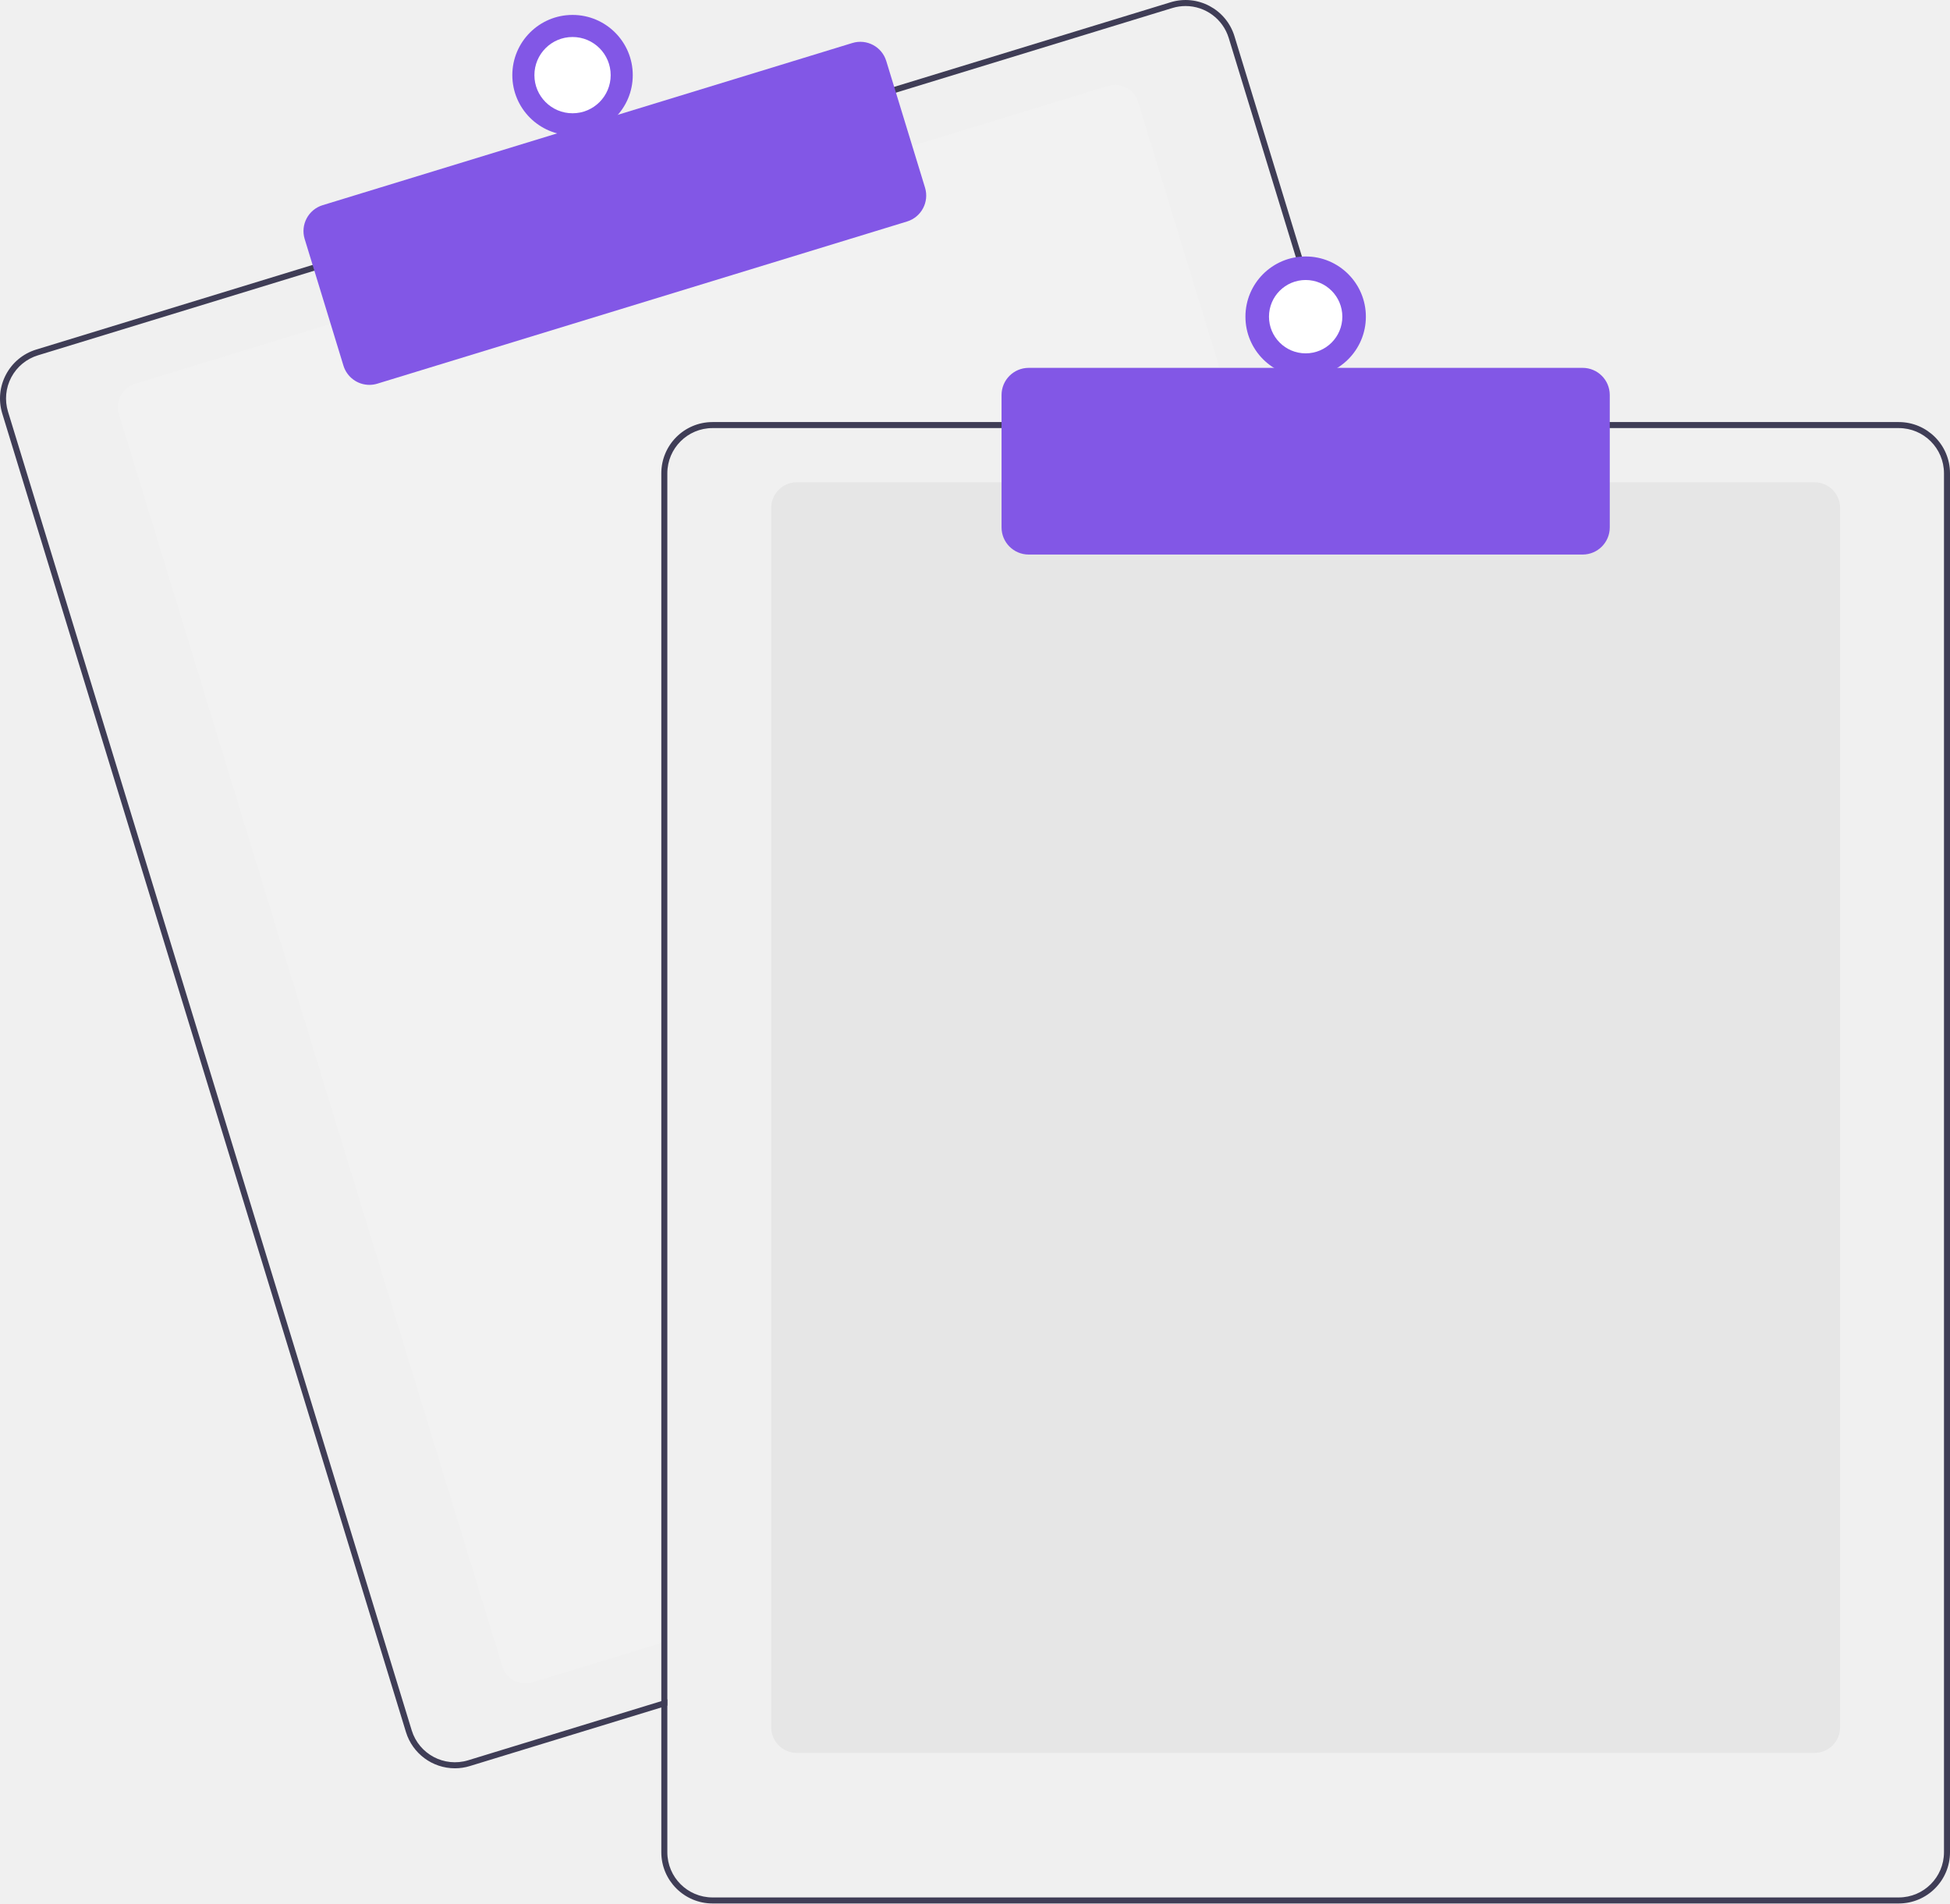
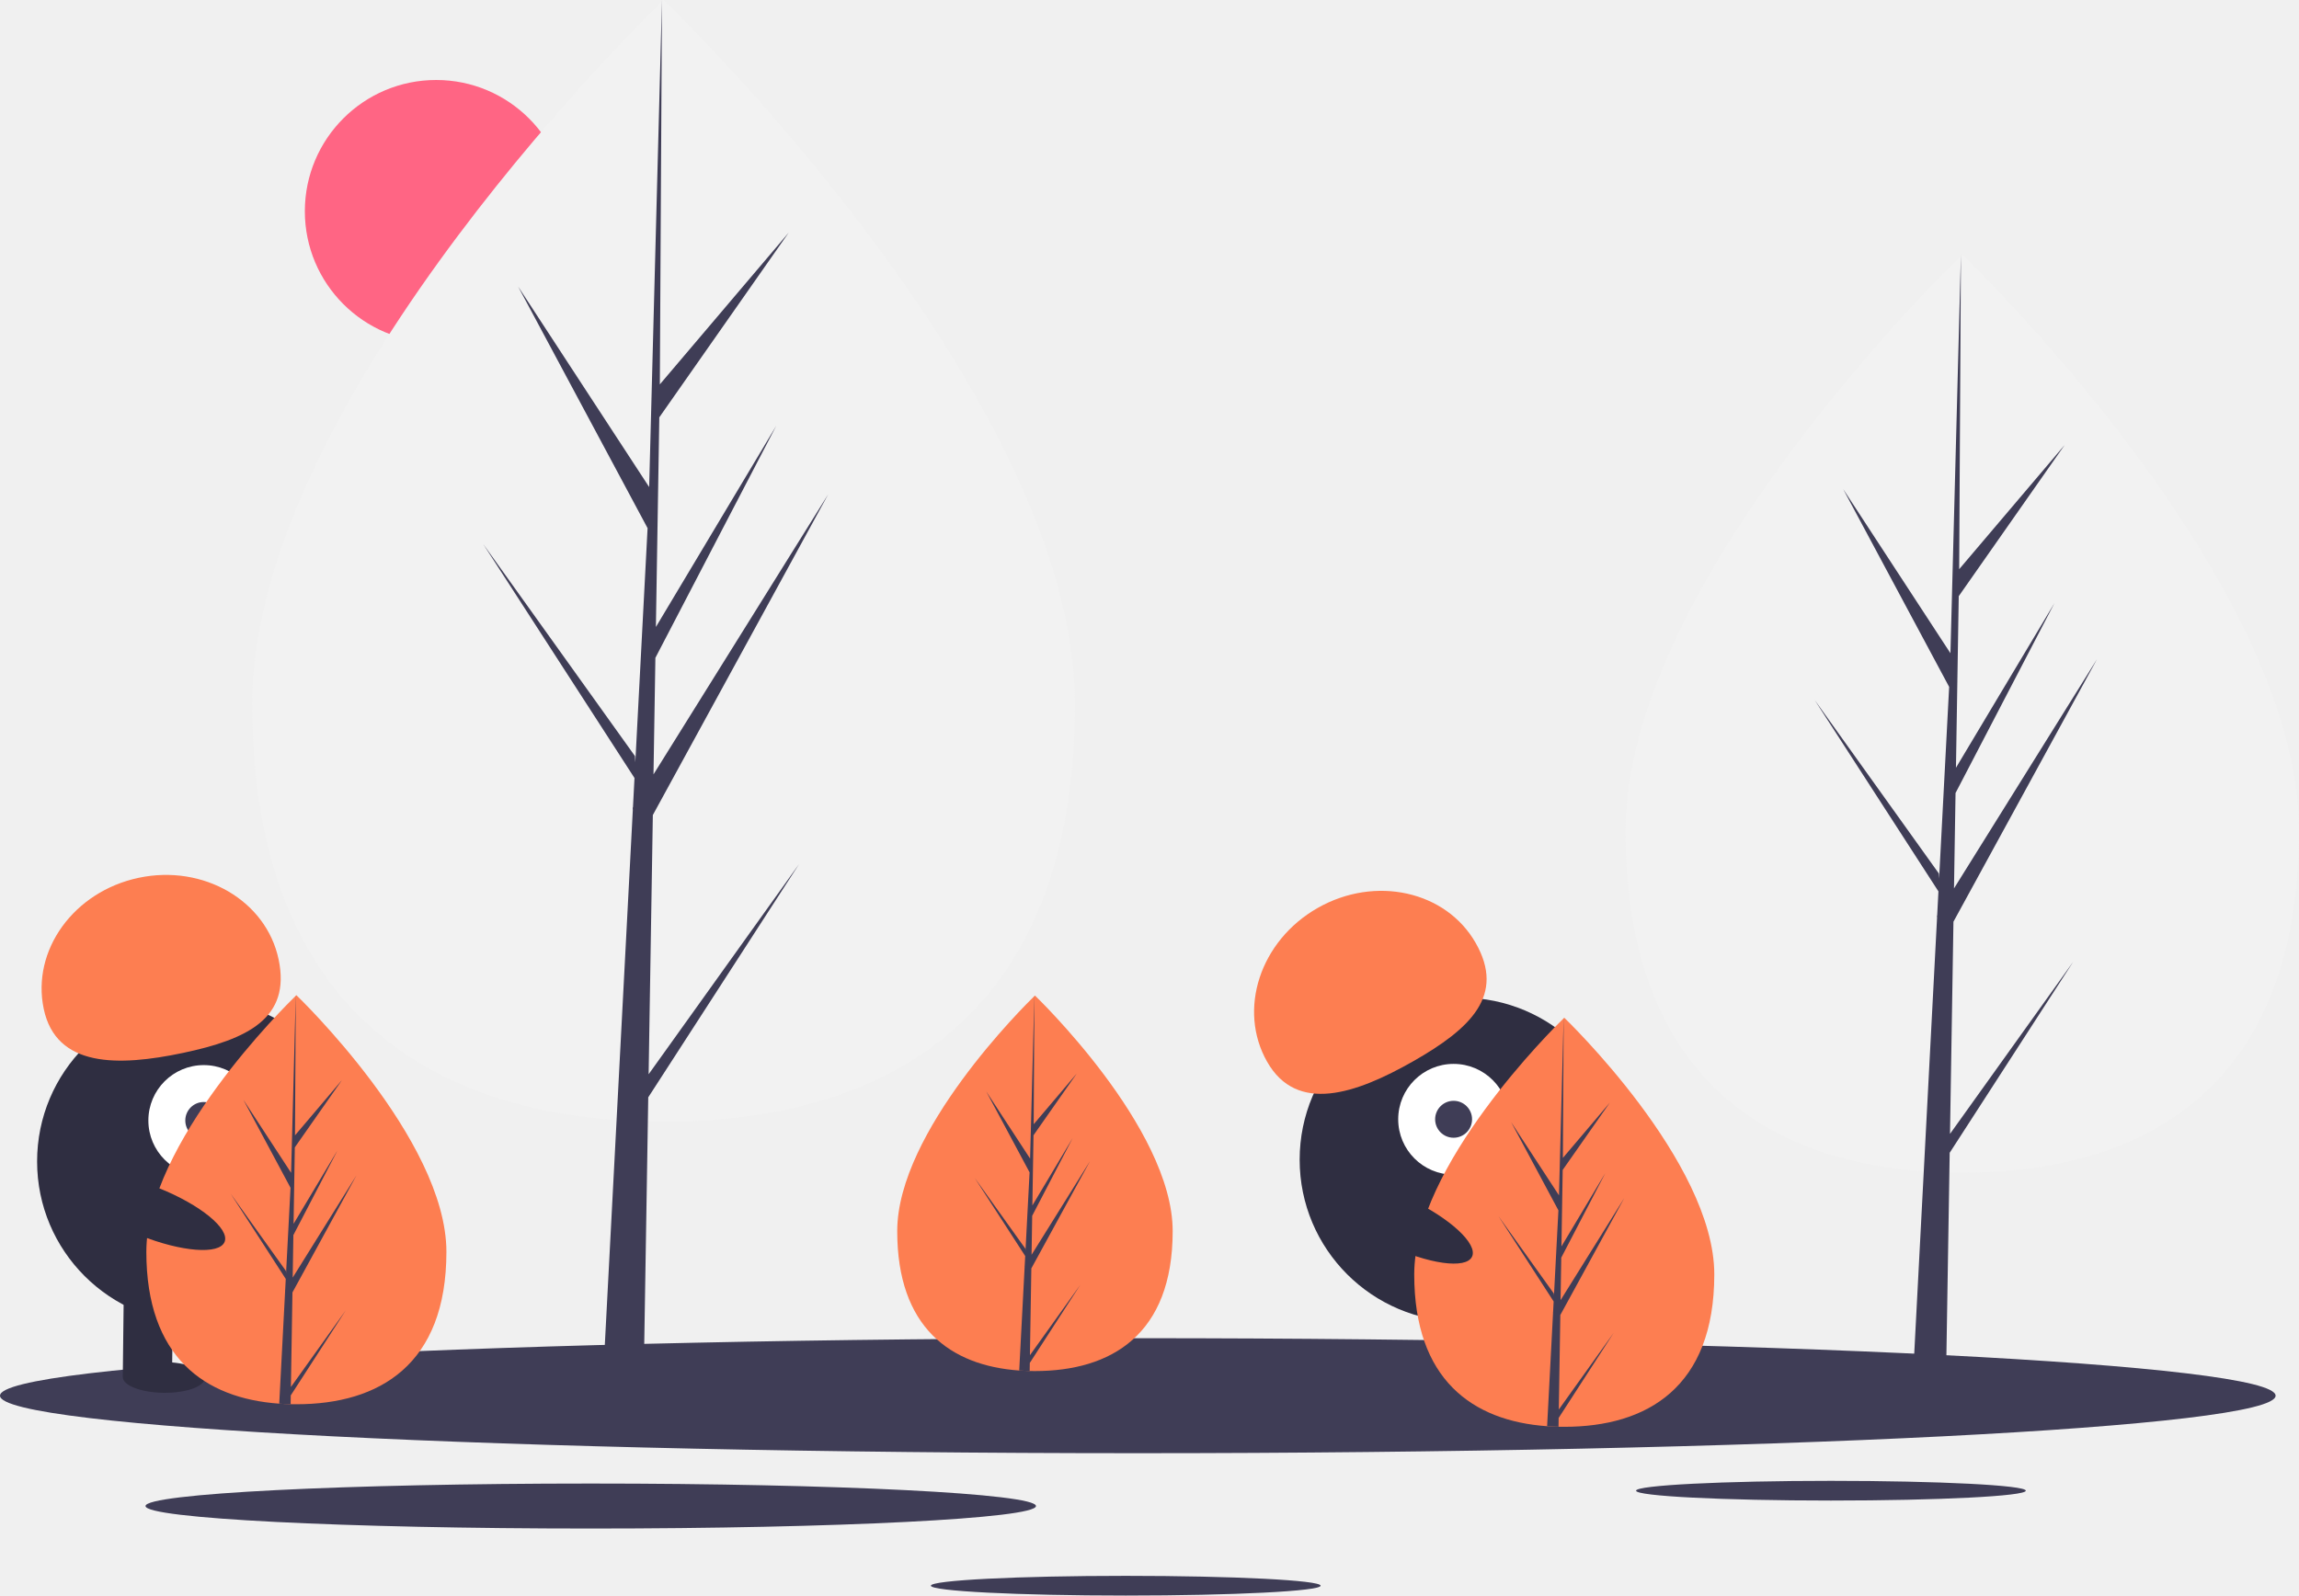
- <svg xmlns="http://www.w3.org/2000/svg" id="b21613c9-2bf0-4d37-bef0-3b193d34fc5d" data-name="Layer 1" width="647.636" height="632.174" viewBox="0 0 647.636 632.174">
-   <path d="M687.328,276.087H512.818a15.018,15.018,0,0,0-15,15v387.85l-2,.61-42.81,13.11a8.007,8.007,0,0,1-9.99-5.31L315.678,271.397a8.003,8.003,0,0,1,5.31-9.99l65.97-20.2,191.25-58.54,65.97-20.2a7.989,7.989,0,0,1,9.99,5.3l32.55,106.32Z" transform="translate(-276.1819 -133.9131)" fill="#f2f2f2" />
-   <path d="M725.408,274.087l-39.23-128.14a16.994,16.994,0,0,0-21.23-11.28l-92.75,28.39L380.958,221.607l-92.75,28.4a17.015,17.015,0,0,0-11.28,21.23l134.08,437.93a17.027,17.027,0,0,0,16.26,12.03,16.789,16.789,0,0,0,4.97-.75l63.58-19.46,2-.62v-2.09l-2,.61-64.17,19.65a15.015,15.015,0,0,1-18.73-9.95l-134.07-437.94a14.979,14.979,0,0,1,9.95-18.73l92.75-28.4,191.24-58.54,92.75-28.4a15.156,15.156,0,0,1,4.41-.66,15.015,15.015,0,0,1,14.32,10.61l39.05,127.56.62,2h2.08Z" transform="translate(-276.1819 -133.9131)" fill="#3f3d56" />
-   <path d="M398.863,261.734a9.016,9.016,0,0,1-8.611-6.367l-12.88-42.072a8.999,8.999,0,0,1,5.971-11.24l175.939-53.864a9.009,9.009,0,0,1,11.241,5.971l12.88,42.072a9.01,9.01,0,0,1-5.971,11.241L401.492,261.339A8.976,8.976,0,0,1,398.863,261.734Z" transform="translate(-276.1819 -133.9131)" fill="#8257e6" />
-   <circle cx="190.154" cy="24.955" r="20" fill="#8257e6" />
-   <circle cx="190.154" cy="24.955" r="12.665" fill="#fff" />
-   <path d="M878.818,716.087h-338a8.51,8.51,0,0,1-8.5-8.5v-405a8.51,8.51,0,0,1,8.5-8.5h338a8.51,8.51,0,0,1,8.5,8.5v405A8.51,8.51,0,0,1,878.818,716.087Z" transform="translate(-276.1819 -133.9131)" fill="#e6e6e6" />
-   <path d="M723.318,274.087h-210.5a17.024,17.024,0,0,0-17,17v407.8l2-.61v-407.19a15.018,15.018,0,0,1,15-15H723.938Zm183.5,0h-394a17.024,17.024,0,0,0-17,17v458a17.024,17.024,0,0,0,17,17h394a17.024,17.024,0,0,0,17-17v-458A17.024,17.024,0,0,0,906.818,274.087Zm15,475a15.018,15.018,0,0,1-15,15h-394a15.018,15.018,0,0,1-15-15v-458a15.018,15.018,0,0,1,15-15h394a15.018,15.018,0,0,1,15,15Z" transform="translate(-276.1819 -133.9131)" fill="#3f3d56" />
-   <path d="M801.818,318.087h-184a9.01,9.01,0,0,1-9-9v-44a9.01,9.01,0,0,1,9-9h184a9.01,9.01,0,0,1,9,9v44A9.01,9.01,0,0,1,801.818,318.087Z" transform="translate(-276.1819 -133.9131)" fill="#8257e6" />
-   <circle cx="433.636" cy="105.174" r="20" fill="#8257e6" />
-   <circle cx="433.636" cy="105.174" r="12.182" fill="#fff" />
+ <svg xmlns="http://www.w3.org/2000/svg" data-name="Layer 1" width="1120.592" height="777.916" viewBox="0 0 1120.592 777.916">
+   <circle cx="212.592" cy="103" r="64" fill="#ff6584" />
+   <path d="M563.68,404.164c0,151.011-89.774,203.739-200.516,203.739S162.649,555.175,162.649,404.164,363.165,61.042,363.165,61.042,563.68,253.152,563.68,404.164Z" transform="translate(-39.70387 -61.04208)" fill="#f2f2f2" />
+   <polygon points="316.156 523.761 318.21 397.378 403.674 241.024 318.532 377.552 319.455 320.725 378.357 207.605 319.699 305.687 319.699 305.687 321.359 203.481 384.433 113.423 321.621 187.409 322.658 0 316.138 248.096 316.674 237.861 252.547 139.704 315.646 257.508 309.671 371.654 309.493 368.625 235.565 265.329 309.269 379.328 308.522 393.603 308.388 393.818 308.449 394.99 293.29 684.589 313.544 684.589 315.974 535.005 389.496 421.285 316.156 523.761" fill="#3f3d56" />
+   <path d="M1160.296,466.014c0,123.61-73.484,166.77-164.132,166.77s-164.132-43.16-164.132-166.77S996.165,185.152,996.165,185.152,1160.296,342.404,1160.296,466.014Z" transform="translate(-39.70387 -61.04208)" fill="#f2f2f2" />
+   <polygon points="950.482 552.833 952.162 449.383 1022.119 321.4 952.426 433.154 953.182 386.639 1001.396 294.044 953.382 374.329 953.382 374.329 954.741 290.669 1006.369 216.952 954.954 277.514 955.804 124.11 950.467 327.188 950.906 318.811 898.414 238.464 950.064 334.893 945.173 428.327 945.027 425.847 884.514 341.294 944.844 434.608 944.232 446.293 944.123 446.469 944.173 447.428 931.764 684.478 948.343 684.478 950.332 562.037 1010.514 468.952 950.482 552.833" fill="#3f3d56" />
+   <ellipse cx="554.592" cy="680.479" rx="554.592" ry="28.034" fill="#3f3d56" />
+   <ellipse cx="892.445" cy="726.797" rx="94.989" ry="4.802" fill="#3f3d56" />
+   <ellipse cx="548.72" cy="773.114" rx="94.989" ry="4.802" fill="#3f3d56" />
+   <ellipse cx="287.944" cy="734.279" rx="217.014" ry="10.97" fill="#3f3d56" />
+   <circle cx="97.084" cy="566.27" r="79" fill="#2f2e41" />
+   <rect x="99.805" y="689.023" width="24" height="43" transform="translate(-31.32451 -62.31008) rotate(0.67509)" fill="#2f2e41" />
+   <rect x="147.802" y="689.589" width="24" height="43" transform="translate(-31.31452 -62.87555) rotate(0.67509)" fill="#2f2e41" />
+   <ellipse cx="119.546" cy="732.616" rx="7.5" ry="20" transform="translate(-654.1319 782.4795) rotate(-89.32491)" fill="#2f2e41" />
+   <ellipse cx="167.554" cy="732.182" rx="7.5" ry="20" transform="translate(-606.2547 830.0553) rotate(-89.32491)" fill="#2f2e41" />
+   <circle cx="99.319" cy="546.295" r="27" fill="#fff" />
+   <circle cx="99.319" cy="546.295" r="9" fill="#3f3d56" />
+   <path d="M61.026,552.946c-6.042-28.641,14.688-57.265,46.3-63.934s62.138,11.143,68.18,39.784-14.978,38.93-46.591,45.599S67.068,581.587,61.026,552.946Z" transform="translate(-39.70387 -61.04208)" fill="#fd7e51" />
+   <path d="M257.296,671.384c0,55.076-32.74,74.306-73.13,74.306q-1.404,0-2.803-.031c-1.871-.04-3.725-.129-5.556-.254-36.451-2.58-64.771-22.799-64.771-74.021,0-53.008,67.739-119.896,72.827-124.846l.009-.009c.196-.192.294-.285.294-.285S257.296,616.308,257.296,671.384Z" transform="translate(-39.70387 -61.04208)" fill="#fd7e51" />
+   <path d="M181.502,737.265l26.747-37.374-26.814,41.477-.071,4.291c-1.871-.04-3.725-.129-5.556-.254l2.883-55.103-.022-.428.049-.08.272-5.204-26.881-41.58,26.965,37.677.062,1.105,2.179-41.633-23.013-42.966,23.294,35.658,2.268-86.314.009-.294v.285l-.379,68.064,22.911-26.983-23.004,32.847-.606,37.276L204.185,621.958l-21.48,41.259-.339,20.723,31.056-49.791-31.171,57.023Z" transform="translate(-39.70387 -61.04208)" fill="#3f3d56" />
+   <circle cx="712.485" cy="565.415" r="79" fill="#2f2e41" />
+   <rect x="741.777" y="691.824" width="24" height="43" transform="translate(-215.9946 191.864) rotate(-17.08345)" fill="#2f2e41" />
+   <rect x="787.659" y="677.723" width="24" height="43" transform="matrix(0.95588, -0.29376, 0.29376, 0.95588, -209.8279, 204.7204)" fill="#2f2e41" />
+   <ellipse cx="767.887" cy="732.003" rx="20" ry="7.5" transform="translate(-220.8593 196.8331) rotate(-17.08345)" fill="#2f2e41" />
+   <ellipse cx="813.475" cy="716.946" rx="20" ry="7.5" transform="translate(-214.4248 209.561) rotate(-17.08345)" fill="#2f2e41" />
+   <circle cx="708.522" cy="545.71" r="27" fill="#fff" />
+   <circle cx="708.522" cy="545.71" r="9" fill="#3f3d56" />
+   <path d="M657.355,578.743c-14.49-25.433-3.478-59.016,24.594-75.009s62.576-8.341,77.065,17.093-2.391,41.644-30.463,57.637S671.845,604.176,657.355,578.743Z" transform="translate(-39.70387 -61.04208)" fill="#fd7e51" />
+   <path d="M611.296,661.299c0,50.557-30.054,68.21-67.13,68.21q-1.288,0-2.573-.029c-1.718-.037-3.419-.119-5.1-.233-33.461-2.368-59.457-20.929-59.457-67.948,0-48.659,62.181-110.059,66.852-114.603l.008-.008c.18-.176.27-.262.27-.262S611.296,610.742,611.296,661.299Z" transform="translate(-39.70387 -61.04208)" fill="#fd7e51" />
+   <path d="M541.72,721.774l24.553-34.307-24.614,38.074-.065,3.939c-1.718-.037-3.419-.119-5.1-.233l2.646-50.582-.02-.393.045-.074.249-4.777-24.675-38.168,24.753,34.585.057,1.014,2-38.217-21.125-39.44L541.806,625.928l2.082-79.232.008-.27v.262l-.348,62.48,21.031-24.769-21.117,30.152-.556,34.217,19.636-32.839-19.718,37.874-.311,19.023,28.508-45.706-28.614,52.344Z" transform="translate(-39.70387 -61.04208)" fill="#3f3d56" />
+   <path d="M875.296,682.384c0,55.076-32.74,74.306-73.13,74.306q-1.403,0-2.803-.031c-1.871-.04-3.725-.129-5.556-.254-36.451-2.58-64.771-22.799-64.771-74.021,0-53.008,67.739-119.896,72.827-124.846l.009-.009c.196-.192.294-.285.294-.285S875.296,627.308,875.296,682.384Z" transform="translate(-39.70387 -61.04208)" fill="#fd7e51" />
+   <path d="M799.502,748.265l26.747-37.374-26.814,41.477-.071,4.291c-1.871-.04-3.725-.129-5.556-.254l2.883-55.103-.022-.428.049-.08.272-5.204L770.108,654.011l26.965,37.677.062,1.105,2.179-41.633-23.013-42.966,23.294,35.658,2.268-86.314.009-.294v.285l-.379,68.064,22.911-26.983-23.004,32.847-.606,37.276L822.185,632.958l-21.48,41.259-.339,20.723,31.056-49.791-31.171,57.023Z" transform="translate(-39.70387 -61.04208)" fill="#3f3d56" />
+   <ellipse cx="721.517" cy="656.822" rx="12.4" ry="39.5" transform="translate(-220.8352 966.2232) rotate(-64.62574)" fill="#2f2e41" />
+   <ellipse cx="112.517" cy="651.822" rx="12.4" ry="39.5" transform="translate(-574.0794 452.7137) rotate(-68.15829)" fill="#2f2e41" />
</svg>
